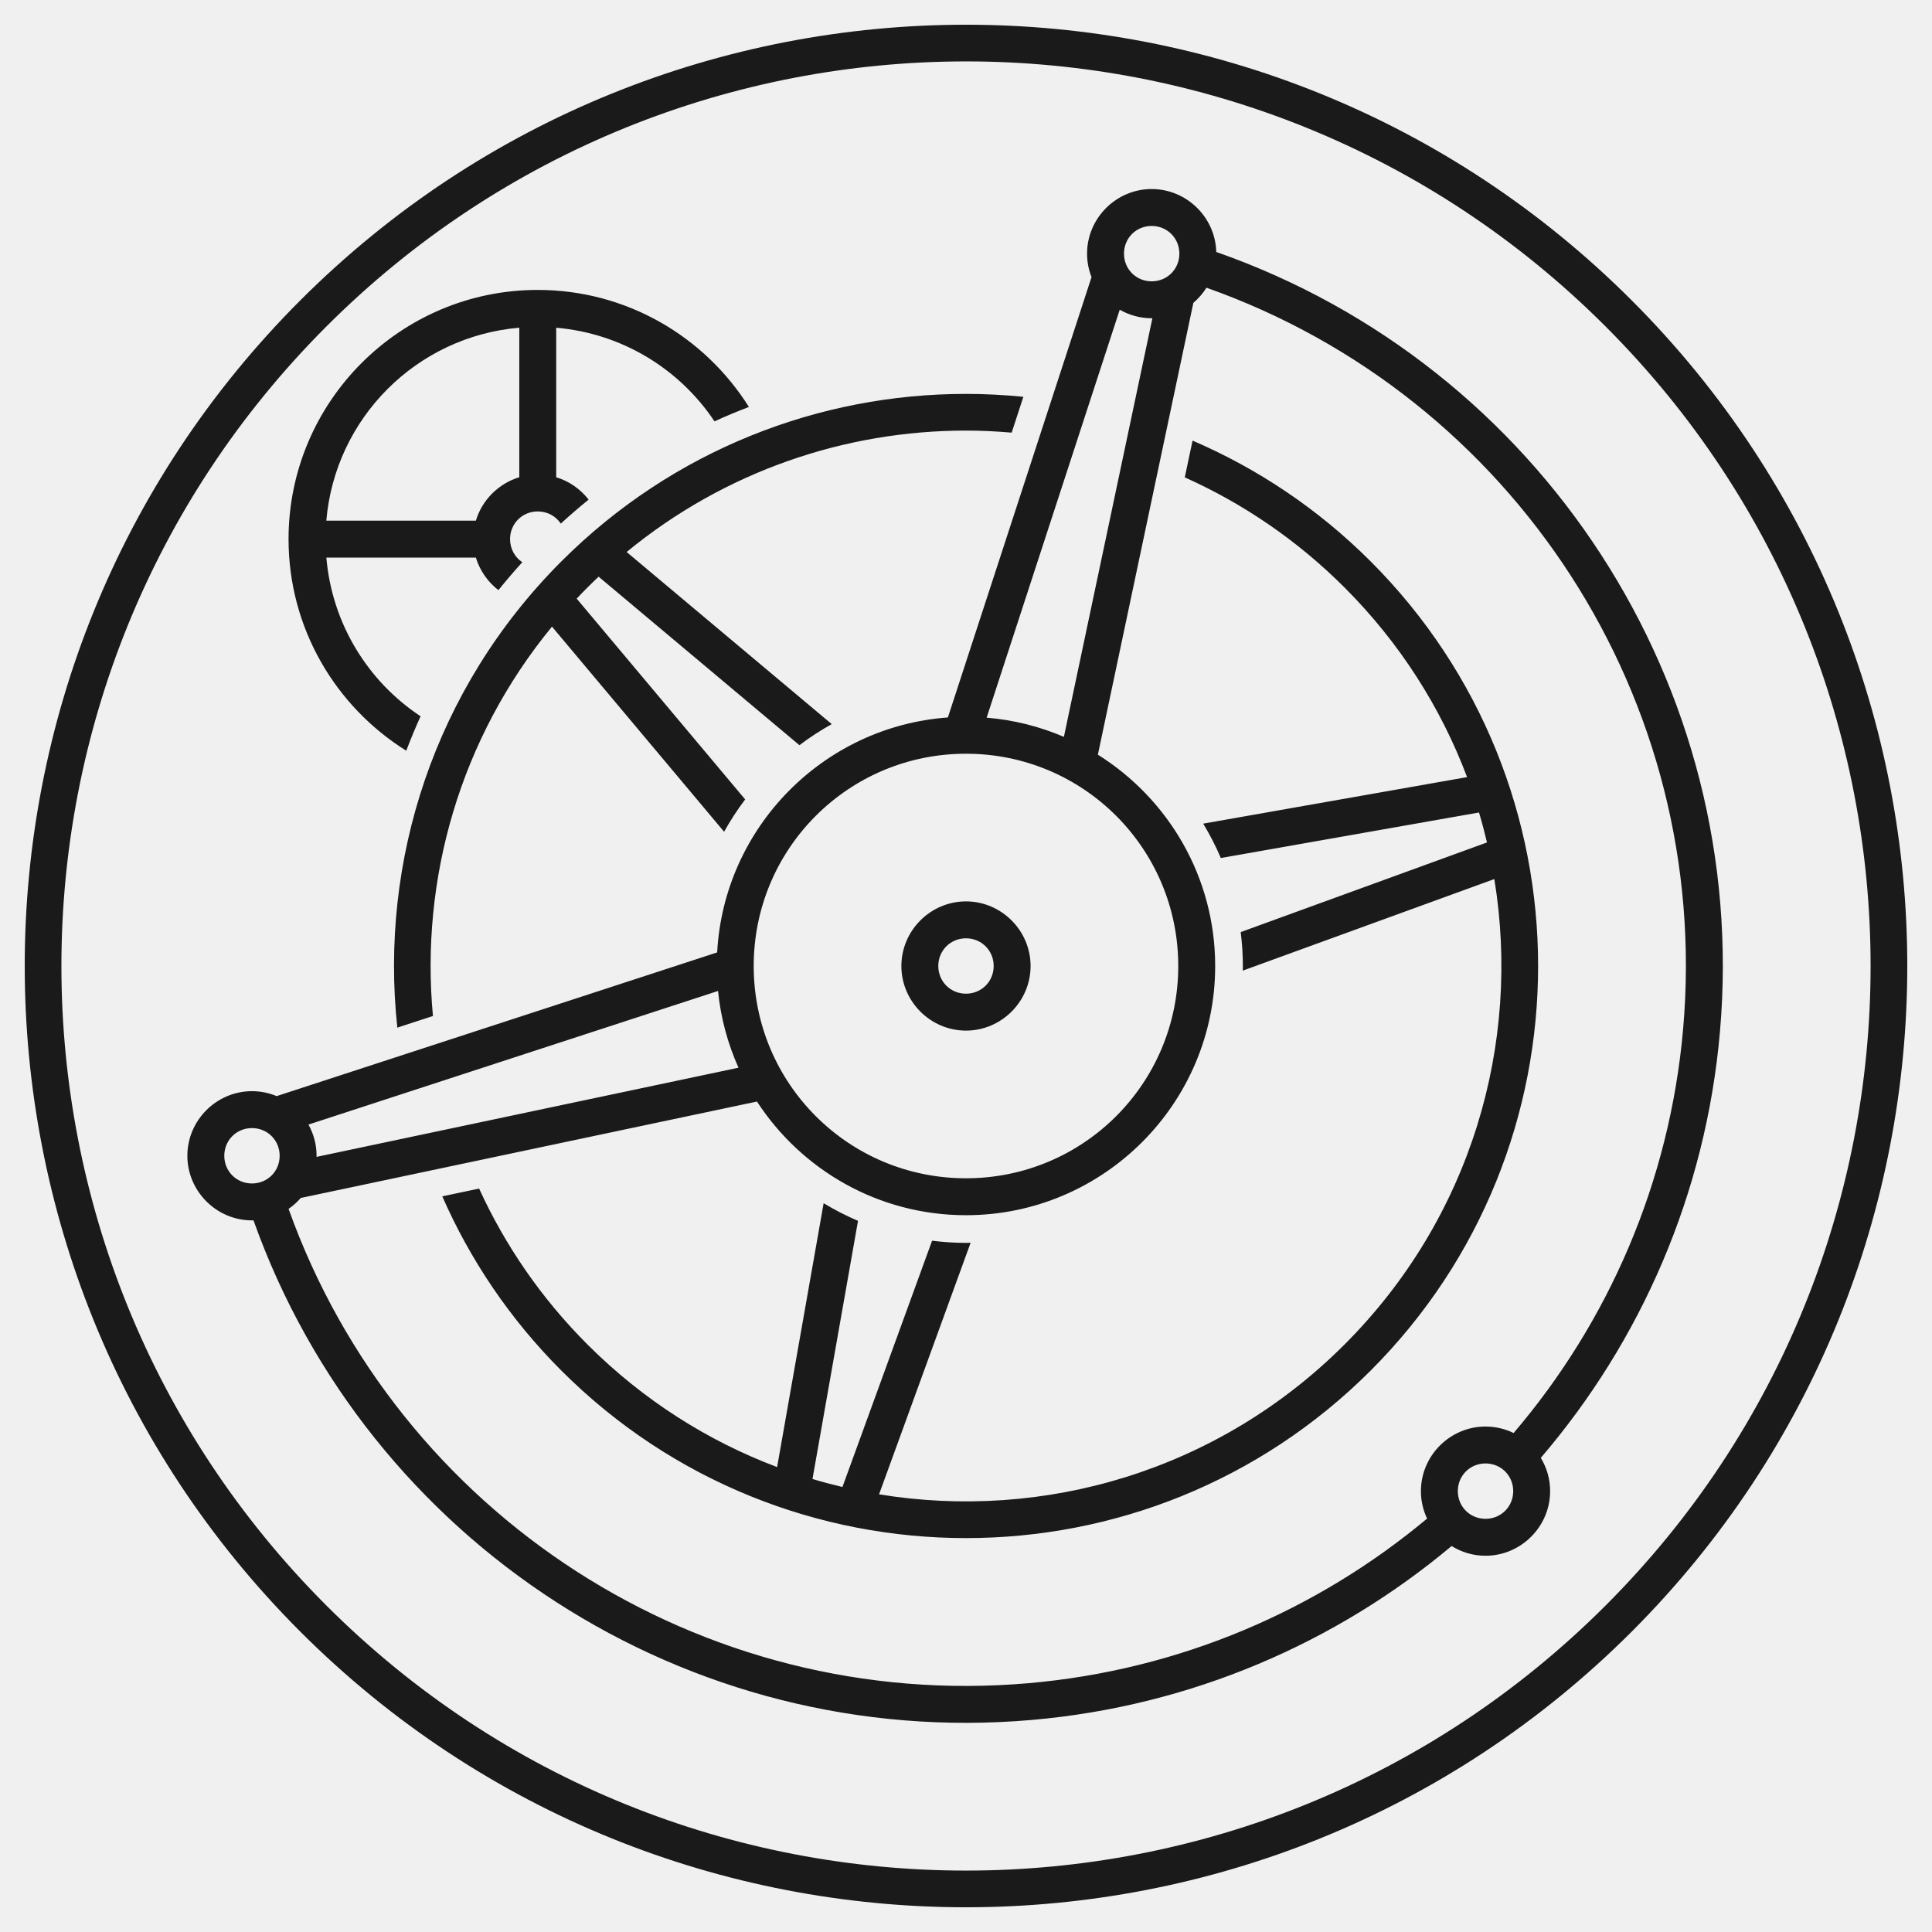
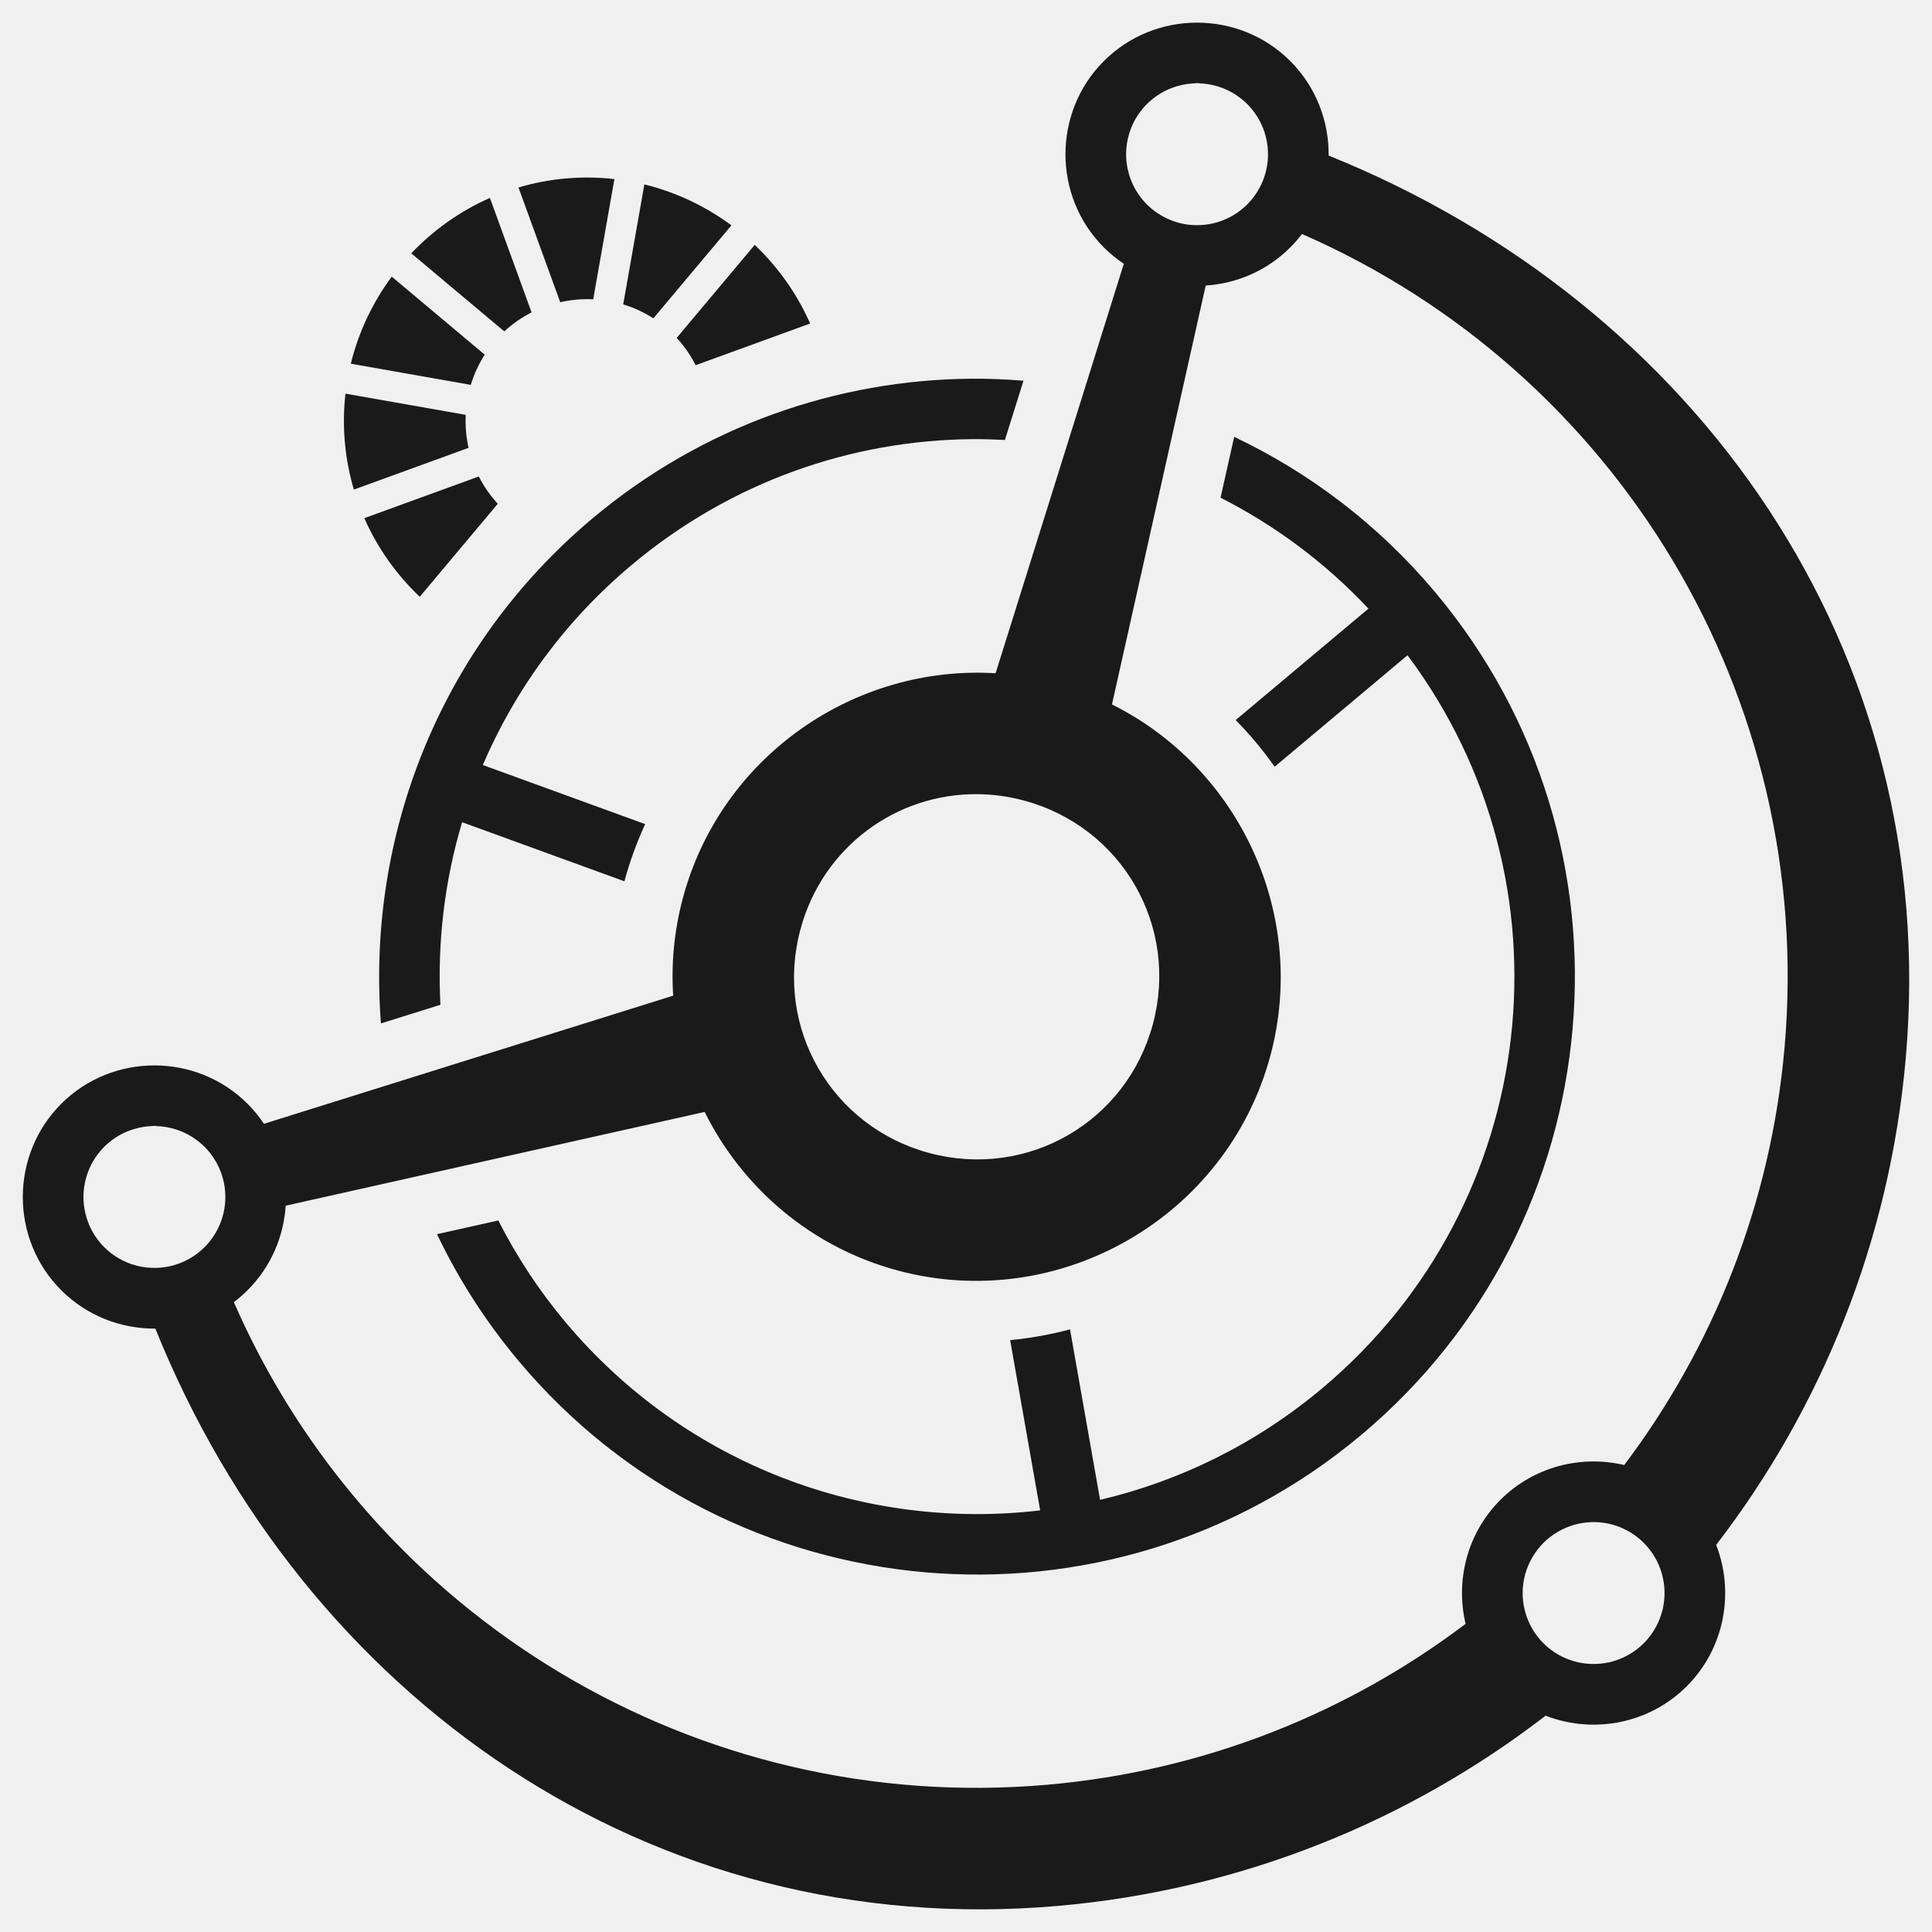
- <svg xmlns="http://www.w3.org/2000/svg" version="1.1" width="1000" height="1000">
-   <style>
-     #light-icon {
-       display: inline;
-     }
-     #dark-icon {
-       display: none;
-     }
- 
-     @media (prefers-color-scheme: dark) {
-       #light-icon {
-         display: none;
-       }
-       #dark-icon {
-         display: inline;
-       }
-     }
-   </style>
-   <g id="light-icon">
-     <svg version="1.1" width="1000" height="1000">
-       <g>
-         <g transform="matrix(3.90625,0,0,3.90625,0,0)">
-           <svg version="1.1" width="256" height="256">
-             <svg width="256" height="256" viewBox="0 0 256 256" version="1.1" id="svg5">
-               <defs id="defs2" />
-               <g id="layer1">
-                 <path id="path10506-8-4-1-9-9-9" style="color:#000000;fill:#1a1a1a;stroke-width:1.223;stroke-linecap:round;-inkscape-stroke:none" d="M 128,3.275 C 96.071,3.275 64.142,15.448 39.796,39.795 c -48.693,48.693 -48.693,127.716 0,176.409 48.693,48.693 127.715,48.693 176.409,0 48.693,-48.693 48.693,-127.716 0,-176.409 C 191.858,15.448 159.929,3.275 128,3.275 Z m 0,4.861 c 30.667,0 61.334,11.706 84.746,35.118 46.824,46.824 46.824,122.666 0,169.49 -46.824,46.824 -122.667,46.824 -169.491,0 -46.824,-46.824 -46.824,-122.666 0,-169.49 C 66.666,19.843 97.333,8.137 128,8.137 Z m 24.603,16.912 c -4.699,0 -8.561,3.862 -8.561,8.561 0,1.095 0.21,2.145 0.591,3.111 L 125.599,95.068 C 109.101,96.259 95.924,109.623 95.029,126.199 l -58.373,19.042 c -1.009,-0.422 -2.113,-0.655 -3.268,-0.655 -4.699,0 -8.561,3.861 -8.561,8.56 0,4.699 3.862,8.561 8.561,8.561 0.068,0 0.135,-9.3e-4 0.202,-0.002 15.19,42.617 57.409,70.198 103.15,66.196 21.11,-1.847 40.296,-10.213 55.606,-23.044 1.309,0.815 2.849,1.288 4.493,1.288 4.699,0 8.561,-3.862 8.561,-8.561 0,-1.608 -0.452,-3.118 -1.236,-4.409 13.226,-15.443 21.856,-34.944 23.736,-56.434 4.019,-45.937 -23.81,-88.332 -66.739,-103.353 -0.119,-4.598 -3.933,-8.339 -8.558,-8.339 z m 0,4.892 c 2.055,0 3.669,1.613 3.669,3.669 0,2.055 -1.613,3.669 -3.669,3.669 -2.055,0 -3.669,-1.613 -3.669,-3.669 0,-2.055 1.614,-3.669 3.669,-3.669 z m 7.259,8.183 c 40.677,14.39 66.979,54.579 63.163,98.191 -1.785,20.398 -9.947,38.903 -22.463,53.57 -1.128,-0.551 -2.393,-0.861 -3.724,-0.861 -4.699,0 -8.56,3.862 -8.56,8.561 0,1.297 0.294,2.53 0.819,3.636 -14.541,12.143 -32.747,20.056 -52.785,21.809 -43.497,3.806 -83.587,-22.35 -98.074,-62.844 0.596,-0.413 1.139,-0.901 1.613,-1.448 l 60.451,-12.777 c 5.894,9.058 16.106,15.061 27.696,15.061 18.207,0 33.019,-14.813 33.019,-33.02 0,-11.793 -6.216,-22.16 -15.543,-28.002 l 12.652,-59.869 c 0.676,-0.575 1.263,-1.251 1.735,-2.005 z m -88.609,0.294 c -18.207,0 -33.019,14.812 -33.019,33.019 0,11.816 6.24,22.201 15.597,28.037 0.588,-1.536 1.213,-3.06 1.899,-4.563 C 48.768,90.303 43.999,82.677 43.244,73.883 h 19.812 c 0.524,1.728 1.585,3.23 2.985,4.314 1.013,-1.258 2.068,-2.492 3.168,-3.7 -0.985,-0.652 -1.624,-1.769 -1.624,-3.061 0,-2.055 1.613,-3.669 3.669,-3.669 1.288,0 2.402,0.634 3.055,1.613 1.204,-1.104 2.435,-2.164 3.689,-3.181 -1.083,-1.388 -2.579,-2.441 -4.298,-2.962 V 43.426 c 8.761,0.752 16.362,5.487 20.974,12.406 1.502,-0.692 3.025,-1.317 4.559,-1.91 -5.846,-9.305 -16.202,-15.505 -27.979,-15.505 z m 77.117,2.621 c 1.251,0.719 2.698,1.132 4.233,1.132 0.032,0 0.063,-9.3e-4 0.094,-0.001 l -11.726,55.469 c -3.187,-1.367 -6.63,-2.246 -10.236,-2.543 z m -79.562,2.383 v 19.817 c -2.746,0.828 -4.926,3.008 -5.753,5.754 H 43.238 C 44.404,55.386 55.202,44.587 68.808,43.421 Z M 128,52.193 c -19.41,0 -38.82,7.398 -53.615,22.193 C 57.512,91.259 50.276,114.133 52.647,136.166 l 4.72,-1.54 c -1.69,-18.109 3.565,-36.742 15.774,-51.594 l 22.805,27.178 c 0.834,-1.493 1.766,-2.925 2.793,-4.282 L 76.413,79.321 c 0.469,-0.497 0.944,-0.99 1.431,-1.476 0.486,-0.486 0.98,-0.962 1.476,-1.431 l 26.609,22.327 c 1.357,-1.027 2.788,-1.959 4.281,-2.793 L 83.032,73.142 C 96.077,62.418 112.038,57.054 128,57.054 c 2.02,0 4.039,0.1 6.052,0.272 l 1.548,-4.746 C 133.074,52.327 130.537,52.193 128,52.193 Z m 30.019,6.191 -1.029,4.87 c 7.671,3.437 14.864,8.29 21.165,14.591 7.377,7.377 12.79,15.968 16.241,25.127 l -34.964,6.165 c 0.879,1.457 1.662,2.977 2.335,4.555 l 34.209,-6.032 c 0.393,1.315 0.743,2.638 1.058,3.969 l -32.634,11.878 c 0.182,1.474 0.286,2.971 0.286,4.492 0,0.206 -0.012,0.409 -0.016,0.615 l 33.335,-12.133 c 3.568,21.767 -3.047,44.87 -19.85,61.674 -16.803,16.803 -39.908,23.418 -61.675,19.85 l 12.132,-33.333 c -0.205,0.003 -0.408,0.016 -0.614,0.016 -1.522,0 -3.019,-0.105 -4.493,-0.287 l -11.877,32.633 c -1.331,-0.315 -2.655,-0.666 -3.969,-1.059 l 6.032,-34.207 c -1.578,-0.673 -3.099,-1.455 -4.555,-2.334 l -6.165,34.961 c -9.159,-3.451 -17.75,-8.863 -25.126,-16.24 -6.164,-6.164 -10.939,-13.181 -14.362,-20.664 l -4.879,1.031 c 3.679,8.38 8.926,16.234 15.782,23.091 29.59,29.59 77.639,29.59 107.229,0 29.59,-29.59 29.59,-77.639 0,-107.229 -6.994,-6.994 -15.026,-12.314 -23.595,-16.002 z m -30.021,41.489 c 15.563,0 28.127,12.564 28.127,28.127 0,15.563 -12.564,28.128 -28.127,28.128 -15.563,0 -28.128,-12.564 -28.128,-28.128 0,-15.563 12.564,-28.127 28.128,-28.127 z m 0,19.567 c -4.699,0 -8.561,3.861 -8.561,8.56 0,4.699 3.862,8.561 8.561,8.561 4.699,0 8.56,-3.862 8.56,-8.561 0,-4.699 -3.861,-8.56 -8.56,-8.56 z m 0,4.891 c 2.055,0 3.669,1.613 3.669,3.669 0,2.055 -1.613,3.669 -3.669,3.669 -2.055,0 -3.669,-1.614 -3.669,-3.669 0,-2.055 1.614,-3.669 3.669,-3.669 z m -32.854,6.976 c 0.358,3.589 1.294,7.01 2.712,10.169 L 41.946,153.292 c 7.84e-4,-0.048 0.002,-0.097 0.002,-0.146 0,-1.496 -0.391,-2.906 -1.076,-4.134 z m -61.756,18.171 c 2.055,0 3.669,1.613 3.669,3.669 0,2.055 -1.613,3.669 -3.669,3.669 -2.055,0 -3.669,-1.614 -3.669,-3.669 0,-2.055 1.614,-3.669 3.669,-3.669 z m 163.451,44.436 c 2.055,0 3.669,1.614 3.669,3.669 0,2.055 -1.614,3.669 -3.669,3.669 -2.055,0 -3.669,-1.613 -3.669,-3.669 0,-2.055 1.613,-3.669 3.669,-3.669 z" />
-               </g>
-             </svg>
-           </svg>
-         </g>
+ <svg xmlns="http://www.w3.org/2000/svg" version="1.1" width="256" height="256">
+   <svg width="256" height="256" viewBox="0 0 256 256" version="1.1" id="SvgjsSvg1019">
+     <defs id="SvgjsDefs1017" />
+     <g id="SvgjsG1016">
+       <g id="SvgjsG1015" transform="matrix(0.3554148,0,0,0.3554148,95.95282,137.2918)">
+         <path id="SvgjsPath1014" style="color:#000000;fill:#1a1a1a;stroke-width:3.78;stroke-linecap:square;stroke-dashoffset:18.142;-inkscape-stroke:none" d="m -52.011,-320.099 c -2.3,0.024 -4.615,0.138 -6.941,0.342 -6.116,0.535 -12.043,1.678 -17.727,3.361 l 15.568,42.772 c 1.985,-0.441 4.02,-0.768 6.109,-0.951 2.09,-0.183 4.154,-0.213 6.187,-0.123 l 7.904,-44.824 c -3.65,-0.416 -7.355,-0.616 -11.101,-0.576 z m 22.264,2.566 -7.887,44.732 c 4.013,1.215 7.79,2.972 11.25,5.195 l 29.096,-34.67 c -9.614,-7.107 -20.627,-12.361 -32.459,-15.258 z m -57.578,5.039 c -11.149,4.907 -21.084,11.989 -29.318,20.658 l 34.672,29.094 c 3.022,-2.791 6.438,-5.177 10.18,-7.07 z m 98.723,17.508 -29.092,34.672 c 2.79,3.021 5.174,6.438 7.066,10.18 l 42.682,-15.535 c -4.906,-11.149 -11.989,-21.082 -20.656,-29.316 z m -135.33,11.836 c -7.107,9.615 -12.356,20.629 -15.252,32.461 l 44.73,7.887 c 1.215,-4.014 2.972,-7.793 5.195,-11.254 z m -17.246,43.623 c -0.671,5.889 -0.767,11.921 -0.232,18.037 0.535,6.118 1.679,12.046 3.363,17.73 l 42.772,-15.566 c -0.442,-1.987 -0.77,-4.024 -0.953,-6.115 -0.183,-2.088 -0.211,-4.151 -0.121,-6.182 z m 49.717,30.881 -42.684,15.535 c 4.907,11.148 11.992,21.081 20.66,29.314 l 29.094,-34.672 c -2.791,-3.021 -5.177,-6.437 -7.07,-10.178 z" />
+         <path id="SvgjsPath1013" style="color:#000000;fill:#1a1a1a;stroke-width:3.78;stroke-linecap:round;-inkscape-stroke:none" d="m 92.282,-245.105 c -49.995,0.401 -100.145,17.504 -141.375,52.1 -57.268,48.054 -84.223,118.914 -78.861,188.268 l 22.174,-6.941 c -1.193,-22.954 1.48,-46.004 8.088,-68.072 l 60.512,22.025 c 2.013,-7.425 4.616,-14.541 7.738,-21.314 l -60.529,-22.031 c 11.973,-27.97 30.522,-53.641 55.455,-74.562 37.122,-31.149 82.153,-46.558 127.027,-46.932 4.06,-0.034 8.116,0.097 12.168,0.309 l 6.918,-22.094 c -6.425,-0.502 -12.865,-0.806 -19.314,-0.754 z m 97.869,21.682 -5.076,22.68 c 20.148,10.257 38.87,24.035 55.129,41.371 l -49.5,41.535 c 5.329,5.405 10.187,11.232 14.531,17.41 l 49.537,-41.568 c 63.258,84.564 50.151,204.524 -31.768,273.262 -24.874,20.872 -53.301,34.667 -82.85,41.617 l -11.209,-63.562 c -7.274,1.946 -14.737,3.296 -22.318,4.012 l 11.193,63.477 C 53.072,184.45 -14.098,160.335 -59.206,106.577 -69.18,94.691 -77.444,81.963 -84.212,68.721 l -22.84,5.111 c 7.939,16.64 18.083,32.552 30.475,47.32 79.076,94.239 219.919,106.561 314.158,27.484 94.24,-79.076 106.56,-219.919 27.484,-314.158 -21.214,-25.282 -46.902,-44.595 -74.914,-57.902 z" />
+         <path id="SvgjsPath1012" style="color:#000000;fill:#1a1a1a;stroke-width:3.78;stroke-linecap:round;-inkscape-stroke:none" d="m 176.309,-377.845 c -12.598,0 -25.196,4.774 -34.742,14.32 -19.093,19.093 -19.093,50.394 0,69.486 2.314,2.314 4.808,4.345 7.438,6.098 l -47.799,152.66 c -52.651,-3.239 -102.442,31.006 -116.592,83.812 -3.26,12.168 -4.385,24.428 -3.613,36.381 l -152.568,47.772 c -1.754,-2.632 -3.786,-5.129 -6.101,-7.445 -19.093,-19.093 -50.393,-19.093 -69.486,0 -19.093,19.093 -19.093,50.393 0,69.486 9.635,9.635 22.379,14.404 35.094,14.315 55.401,137.362 184.427,228.537 336.502,215.232 68.177,-5.965 130.65,-31.479 181.807,-70.916 17.625,6.832 38.486,3.176 52.641,-10.979 14.17,-14.17 17.82,-35.064 10.957,-52.701 39.301,-51.099 64.729,-113.452 70.682,-181.49 13.303,-152.048 -77.838,-281.056 -215.16,-336.473 0.127,-12.763 -4.643,-25.567 -14.314,-35.238 -9.546,-9.546 -22.144,-14.32 -34.742,-14.32 z m 0,22.535 c 0.311,0 0.617,0.079 0.928,0.09 a 26.456,26.456 0 0 1 2.978,0.289 c 0.713,0.108 1.414,0.239 2.119,0.406 a 26.456,26.456 0 0 1 3.18,0.953 c 0.407,0.153 0.81,0.301 1.211,0.475 a 26.456,26.456 0 0 1 3.857,2.047 c 0.186,0.121 0.367,0.249 0.551,0.375 a 26.456,26.456 0 0 1 3.867,3.172 26.456,26.456 0 0 1 0.016,0.014 c 4e-4,3e-4 0,-4e-4 0,0 0,0 0,0.01 0.01,0.01 a 26.456,26.456 0 0 1 3.816,4.834 c 0.069,0.111 0.132,0.222 0.199,0.334 a 26.456,26.456 0 0 1 2.299,4.971 c 0.047,0.135 0.137,0.256 0.182,0.391 -0.019,-0.01 -0.038,-0.011 -0.057,-0.017 a 26.456,26.456 0 0 1 -6.449,26.892 26.456,26.456 0 0 1 -2.439,2.137 c 0.01,0 0.013,0 0.019,0.01 -0.048,0.038 -0.102,0.06 -0.15,0.098 a 26.456,26.456 0 0 1 -3.686,2.393 c -0.266,0.144 -0.537,0.263 -0.807,0.396 a 26.456,26.456 0 0 1 -3.205,1.328 c -0.474,0.162 -0.947,0.305 -1.428,0.439 a 26.456,26.456 0 0 1 -2.731,0.588 c -0.802,0.134 -1.601,0.221 -2.41,0.279 a 26.456,26.456 0 0 1 -2.037,0.066 c -0.817,0 -1.626,-0.038 -2.439,-0.119 a 26.456,26.456 0 0 1 -2.561,-0.379 c -0.58,-0.117 -1.152,-0.242 -1.725,-0.399 a 26.456,26.456 0 0 1 -2.965,-1.008 c -0.464,-0.189 -0.92,-0.381 -1.375,-0.598 a 26.456,26.456 0 0 1 -3.303,-1.846 c -0.2,-0.133 -0.397,-0.266 -0.594,-0.404 a 26.456,26.456 0 0 1 -3.58,-2.979 26.456,26.456 0 0 1 -3.193,-3.894 c -0.122,-0.178 -0.246,-0.351 -0.363,-0.531 a 26.456,26.456 0 0 1 -2.055,-3.873 c -0.172,-0.396 -0.317,-0.795 -0.469,-1.197 a 26.456,26.456 0 0 1 -0.957,-3.193 c -0.166,-0.701 -0.297,-1.398 -0.404,-2.107 a 26.456,26.456 0 0 1 -0.289,-2.984 c -0.022,-0.621 -0.022,-1.233 0,-1.853 a 26.456,26.456 0 0 1 0.289,-2.978 c 0.108,-0.713 0.239,-1.413 0.406,-2.117 a 26.456,26.456 0 0 1 0.955,-3.188 c 0.151,-0.402 0.297,-0.801 0.469,-1.197 a 26.456,26.456 0 0 1 2.055,-3.873 c 0.117,-0.18 0.242,-0.353 0.363,-0.531 a 26.456,26.456 0 0 1 3.193,-3.894 26.456,26.456 0 0 1 3.894,-3.193 c 0.178,-0.122 0.353,-0.246 0.533,-0.363 a 26.456,26.456 0 0 1 3.865,-2.051 c 0.401,-0.174 0.802,-0.322 1.209,-0.475 a 26.456,26.456 0 0 1 3.18,-0.953 c 0.705,-0.167 1.406,-0.298 2.119,-0.406 a 26.456,26.456 0 0 1 2.979,-0.289 c 0.31,-0.011 0.617,-0.09 0.928,-0.09 z m 39.113,56.26 c 117.328,51.262 191.37,172.378 179.918,303.279 -5.097,58.266 -26.577,111.662 -59.773,155.672 -16.066,-3.792 -33.712,0.537 -46.166,12.99 -12.469,12.469 -16.794,30.145 -12.977,46.227 -44.059,33.313 -97.555,54.869 -155.939,59.977 -130.898,11.452 -252.013,-62.592 -303.277,-179.916 1.785,-1.347 3.499,-2.829 5.123,-4.453 8.729,-8.729 13.463,-20.009 14.211,-31.508 L -7.275,28.264 c 14.012,28.137 39.507,50.411 72.064,59.135 60.228,16.138 122.731,-19.948 138.869,-80.176 14.15,-52.809 -11.851,-107.362 -59.07,-130.881 l 34.947,-156.168 c 11.502,-0.746 22.785,-5.482 31.516,-14.213 1.59,-1.59 3.046,-3.267 4.371,-5.012 z M 94.686,-90.207 c 5.627,0.07 11.347,0.841 17.059,2.371 36.552,9.794 57.9,46.768 48.105,83.32 -9.794,36.552 -46.768,57.9 -83.32,48.105 C 39.978,33.796 18.63,-3.178 28.424,-39.73 36.688,-70.571 64.303,-90.587 94.686,-90.207 Z M -212.413,33.454 c 0.311,0 0.617,0.079 0.928,0.09 a 26.456,26.456 0 0 1 2.943,0.285 c 0.729,0.109 1.445,0.241 2.164,0.412 a 26.456,26.456 0 0 1 3.154,0.947 c 0.414,0.156 0.824,0.305 1.232,0.482 a 26.456,26.456 0 0 1 3.848,2.041 c 0.186,0.121 0.367,0.249 0.551,0.375 a 26.456,26.456 0 0 1 3.887,3.188 26.456,26.456 0 0 1 3.102,3.73 c 0.073,0.105 0.14,0.211 0.211,0.316 a 26.456,26.456 0 0 1 2.025,3.629 c 0.15,0.322 0.286,0.644 0.422,0.971 a 26.456,26.456 0 0 1 1.092,3.234 c 0.144,0.533 0.265,1.064 0.375,1.603 a 26.456,26.456 0 0 1 0.418,2.869 c 0.057,0.631 0.089,1.256 0.1,1.889 a 26.456,26.456 0 0 1 -0.102,2.836 c -0.053,0.581 -0.124,1.155 -0.217,1.732 a 26.456,26.456 0 0 1 -0.678,3.094 c -0.118,0.413 -0.241,0.82 -0.381,1.228 a 26.456,26.456 0 0 1 -1.49,3.551 c -0.098,0.19 -0.194,0.377 -0.297,0.564 a 26.456,26.456 0 0 1 -2.512,3.826 c -0.01,0.011 -0.015,0.024 -0.023,0.035 -5e-4,0 0,0 0,0 a 26.456,26.456 0 0 1 -2.043,2.299 26.456,26.456 0 0 1 -27.051,6.385 c 0.01,0.023 0.014,0.047 0.021,0.07 -0.137,-0.046 -0.259,-0.138 -0.395,-0.185 a 26.456,26.456 0 0 1 -4.76,-2.231 c -0.158,-0.094 -0.318,-0.175 -0.475,-0.273 a 26.456,26.456 0 0 1 -4.756,-3.766 26.456,26.456 0 0 1 -3.186,-3.885 c -0.126,-0.184 -0.254,-0.364 -0.375,-0.551 a 26.456,26.456 0 0 1 -2.047,-3.857 c -0.174,-0.401 -0.322,-0.804 -0.475,-1.211 a 26.456,26.456 0 0 1 -0.955,-3.182 c -0.167,-0.703 -0.297,-1.402 -0.404,-2.113 a 26.456,26.456 0 0 1 -0.289,-2.982 c -0.022,-0.621 -0.022,-1.233 0,-1.853 a 26.456,26.456 0 0 1 0.289,-2.981 c 0.108,-0.712 0.238,-1.412 0.404,-2.115 a 26.456,26.456 0 0 1 0.955,-3.182 c 0.153,-0.407 0.301,-0.81 0.475,-1.211 a 26.456,26.456 0 0 1 2.047,-3.857 c 0.121,-0.186 0.249,-0.367 0.375,-0.551 a 26.456,26.456 0 0 1 3.186,-3.885 26.456,26.456 0 0 1 3.887,-3.188 c 0.184,-0.126 0.364,-0.254 0.551,-0.375 a 26.456,26.456 0 0 1 3.842,-2.037 c 0.412,-0.179 0.826,-0.331 1.244,-0.488 a 26.456,26.456 0 0 1 3.147,-0.945 c 0.72,-0.171 1.437,-0.303 2.166,-0.412 a 26.456,26.456 0 0 1 2.943,-0.285 c 0.31,-0.011 0.617,-0.09 0.928,-0.09 z m 535.568,147.742 a 26.456,26.456 0 0 1 19.697,7.731 26.456,26.456 0 0 1 7.141,24.334 c 0.025,-0.028 0.053,-0.053 0.078,-0.08 -0.081,0.374 -0.225,0.735 -0.322,1.105 a 26.456,26.456 0 0 1 -0.432,1.478 c -0.185,0.566 -0.381,1.125 -0.606,1.68 a 26.456,26.456 0 0 1 -1.006,2.221 c -0.149,0.288 -0.299,0.574 -0.459,0.857 a 26.456,26.456 0 0 1 -1.734,2.711 26.456,26.456 0 0 1 0,0.01 c -0.065,0.088 -0.131,0.174 -0.197,0.262 a 26.456,26.456 0 0 1 -2.459,2.842 26.456,26.456 0 0 1 -2.74,2.373 c -0.176,0.134 -0.353,0.262 -0.531,0.391 a 26.456,26.456 0 0 1 -2.289,1.465 c -0.487,0.282 -0.979,0.539 -1.478,0.787 a 26.456,26.456 0 0 1 -1.609,0.729 c -0.873,0.363 -1.758,0.665 -2.656,0.93 a 26.456,26.456 0 0 1 -0.691,0.203 c -0.386,0.102 -0.761,0.251 -1.15,0.336 0.034,-0.031 0.066,-0.065 0.1,-0.096 a 26.456,26.456 0 0 1 -24.369,-7.117 26.456,26.456 0 0 1 -6.809,-25.682 c -0.026,0.024 -0.052,0.05 -0.078,0.074 0.048,-0.175 0.16,-0.332 0.211,-0.506 a 26.456,26.456 0 0 1 2.266,-5.43 c 0.105,-0.186 0.209,-0.368 0.318,-0.553 a 26.456,26.456 0 0 1 4.092,-5.32 26.456,26.456 0 0 1 5.293,-4.074 c 0.19,-0.113 0.377,-0.221 0.568,-0.328 a 26.456,26.456 0 0 1 5.396,-2.26 c 0.174,-0.052 0.332,-0.165 0.508,-0.213 -0.025,0.027 -0.051,0.053 -0.076,0.08 a 26.456,26.456 0 0 1 6.029,-0.936 z" />
      </g>
-     </svg>
-   </g>
-   <g id="dark-icon">
-     <svg version="1.1" width="1000" height="1000">
-       <g>
-         <g transform="matrix(3.90625,0,0,3.90625,0,0)">
-           <svg version="1.1" width="256" height="256">
-             <svg width="256" height="256" viewBox="0 0 256 256" version="1.1" id="svg5">
-               <defs id="defs2" />
-               <g id="layer1">
-                 <path id="path10506-8-4-1-9-9-9" style="color:#000000;fill:#ffffff;stroke-width:1.223;stroke-linecap:round;-inkscape-stroke:none" d="M 128,3.275 C 96.071,3.275 64.142,15.448 39.796,39.795 c -48.693,48.693 -48.693,127.716 0,176.409 48.693,48.693 127.715,48.693 176.409,0 48.693,-48.693 48.693,-127.716 0,-176.409 C 191.858,15.448 159.929,3.275 128,3.275 Z m 0,4.861 c 30.667,0 61.334,11.706 84.746,35.118 46.824,46.824 46.824,122.666 0,169.49 -46.824,46.824 -122.667,46.824 -169.491,0 -46.824,-46.824 -46.824,-122.666 0,-169.49 C 66.666,19.843 97.333,8.137 128,8.137 Z m 24.603,16.912 c -4.699,0 -8.561,3.862 -8.561,8.561 0,1.095 0.21,2.145 0.591,3.111 L 125.599,95.068 C 109.101,96.259 95.924,109.623 95.029,126.199 l -58.373,19.042 c -1.009,-0.422 -2.113,-0.655 -3.268,-0.655 -4.699,0 -8.561,3.861 -8.561,8.56 0,4.699 3.862,8.561 8.561,8.561 0.068,0 0.135,-9.3e-4 0.202,-0.002 15.19,42.617 57.409,70.198 103.15,66.196 21.11,-1.847 40.296,-10.213 55.606,-23.044 1.309,0.815 2.849,1.288 4.493,1.288 4.699,0 8.561,-3.862 8.561,-8.561 0,-1.608 -0.452,-3.118 -1.236,-4.409 13.226,-15.443 21.856,-34.944 23.736,-56.434 4.019,-45.937 -23.81,-88.332 -66.739,-103.353 -0.119,-4.598 -3.933,-8.339 -8.558,-8.339 z m 0,4.892 c 2.055,0 3.669,1.613 3.669,3.669 0,2.055 -1.613,3.669 -3.669,3.669 -2.055,0 -3.669,-1.613 -3.669,-3.669 0,-2.055 1.614,-3.669 3.669,-3.669 z m 7.259,8.183 c 40.677,14.39 66.979,54.579 63.163,98.191 -1.785,20.398 -9.947,38.903 -22.463,53.57 -1.128,-0.551 -2.393,-0.861 -3.724,-0.861 -4.699,0 -8.56,3.862 -8.56,8.561 0,1.297 0.294,2.53 0.819,3.636 -14.541,12.143 -32.747,20.056 -52.785,21.809 -43.497,3.806 -83.587,-22.35 -98.074,-62.844 0.596,-0.413 1.139,-0.901 1.613,-1.448 l 60.451,-12.777 c 5.894,9.058 16.106,15.061 27.696,15.061 18.207,0 33.019,-14.813 33.019,-33.02 0,-11.793 -6.216,-22.16 -15.543,-28.002 l 12.652,-59.869 c 0.676,-0.575 1.263,-1.251 1.735,-2.005 z m -88.609,0.294 c -18.207,0 -33.019,14.812 -33.019,33.019 0,11.816 6.24,22.201 15.597,28.037 0.588,-1.536 1.213,-3.06 1.899,-4.563 C 48.768,90.303 43.999,82.677 43.244,73.883 h 19.812 c 0.524,1.728 1.585,3.23 2.985,4.314 1.013,-1.258 2.068,-2.492 3.168,-3.7 -0.985,-0.652 -1.624,-1.769 -1.624,-3.061 0,-2.055 1.613,-3.669 3.669,-3.669 1.288,0 2.402,0.634 3.055,1.613 1.204,-1.104 2.435,-2.164 3.689,-3.181 -1.083,-1.388 -2.579,-2.441 -4.298,-2.962 V 43.426 c 8.761,0.752 16.362,5.487 20.974,12.406 1.502,-0.692 3.025,-1.317 4.559,-1.91 -5.846,-9.305 -16.202,-15.505 -27.979,-15.505 z m 77.117,2.621 c 1.251,0.719 2.698,1.132 4.233,1.132 0.032,0 0.063,-9.3e-4 0.094,-0.001 l -11.726,55.469 c -3.187,-1.367 -6.63,-2.246 -10.236,-2.543 z m -79.562,2.383 v 19.817 c -2.746,0.828 -4.926,3.008 -5.753,5.754 H 43.238 C 44.404,55.386 55.202,44.587 68.808,43.421 Z M 128,52.193 c -19.41,0 -38.82,7.398 -53.615,22.193 C 57.512,91.259 50.276,114.133 52.647,136.166 l 4.72,-1.54 c -1.69,-18.109 3.565,-36.742 15.774,-51.594 l 22.805,27.178 c 0.834,-1.493 1.766,-2.925 2.793,-4.282 L 76.413,79.321 c 0.469,-0.497 0.944,-0.99 1.431,-1.476 0.486,-0.486 0.98,-0.962 1.476,-1.431 l 26.609,22.327 c 1.357,-1.027 2.788,-1.959 4.281,-2.793 L 83.032,73.142 C 96.077,62.418 112.038,57.054 128,57.054 c 2.02,0 4.039,0.1 6.052,0.272 l 1.548,-4.746 C 133.074,52.327 130.537,52.193 128,52.193 Z m 30.019,6.191 -1.029,4.87 c 7.671,3.437 14.864,8.29 21.165,14.591 7.377,7.377 12.79,15.968 16.241,25.127 l -34.964,6.165 c 0.879,1.457 1.662,2.977 2.335,4.555 l 34.209,-6.032 c 0.393,1.315 0.743,2.638 1.058,3.969 l -32.634,11.878 c 0.182,1.474 0.286,2.971 0.286,4.492 0,0.206 -0.012,0.409 -0.016,0.615 l 33.335,-12.133 c 3.568,21.767 -3.047,44.87 -19.85,61.674 -16.803,16.803 -39.908,23.418 -61.675,19.85 l 12.132,-33.333 c -0.205,0.003 -0.408,0.016 -0.614,0.016 -1.522,0 -3.019,-0.105 -4.493,-0.287 l -11.877,32.633 c -1.331,-0.315 -2.655,-0.666 -3.969,-1.059 l 6.032,-34.207 c -1.578,-0.673 -3.099,-1.455 -4.555,-2.334 l -6.165,34.961 c -9.159,-3.451 -17.75,-8.863 -25.126,-16.24 -6.164,-6.164 -10.939,-13.181 -14.362,-20.664 l -4.879,1.031 c 3.679,8.38 8.926,16.234 15.782,23.091 29.59,29.59 77.639,29.59 107.229,0 29.59,-29.59 29.59,-77.639 0,-107.229 -6.994,-6.994 -15.026,-12.314 -23.595,-16.002 z m -30.021,41.489 c 15.563,0 28.127,12.564 28.127,28.127 0,15.563 -12.564,28.128 -28.127,28.128 -15.563,0 -28.128,-12.564 -28.128,-28.128 0,-15.563 12.564,-28.127 28.128,-28.127 z m 0,19.567 c -4.699,0 -8.561,3.861 -8.561,8.56 0,4.699 3.862,8.561 8.561,8.561 4.699,0 8.56,-3.862 8.56,-8.561 0,-4.699 -3.861,-8.56 -8.56,-8.56 z m 0,4.891 c 2.055,0 3.669,1.613 3.669,3.669 0,2.055 -1.613,3.669 -3.669,3.669 -2.055,0 -3.669,-1.614 -3.669,-3.669 0,-2.055 1.614,-3.669 3.669,-3.669 z m -32.854,6.976 c 0.358,3.589 1.294,7.01 2.712,10.169 L 41.946,153.292 c 7.84e-4,-0.048 0.002,-0.097 0.002,-0.146 0,-1.496 -0.391,-2.906 -1.076,-4.134 z m -61.756,18.171 c 2.055,0 3.669,1.613 3.669,3.669 0,2.055 -1.613,3.669 -3.669,3.669 -2.055,0 -3.669,-1.614 -3.669,-3.669 0,-2.055 1.614,-3.669 3.669,-3.669 z m 163.451,44.436 c 2.055,0 3.669,1.614 3.669,3.669 0,2.055 -1.614,3.669 -3.669,3.669 -2.055,0 -3.669,-1.613 -3.669,-3.669 0,-2.055 1.613,-3.669 3.669,-3.669 z" />
-               </g>
-             </svg>
-           </svg>
-         </g>
-       </g>
-     </svg>
-   </g>
+     </g>
+   </svg>
+   <style>@media (prefers-color-scheme: light) { :root { filter: none; } }
+ @media (prefers-color-scheme: dark) { :root { filter: invert(100%); } }
+ </style>
</svg>
